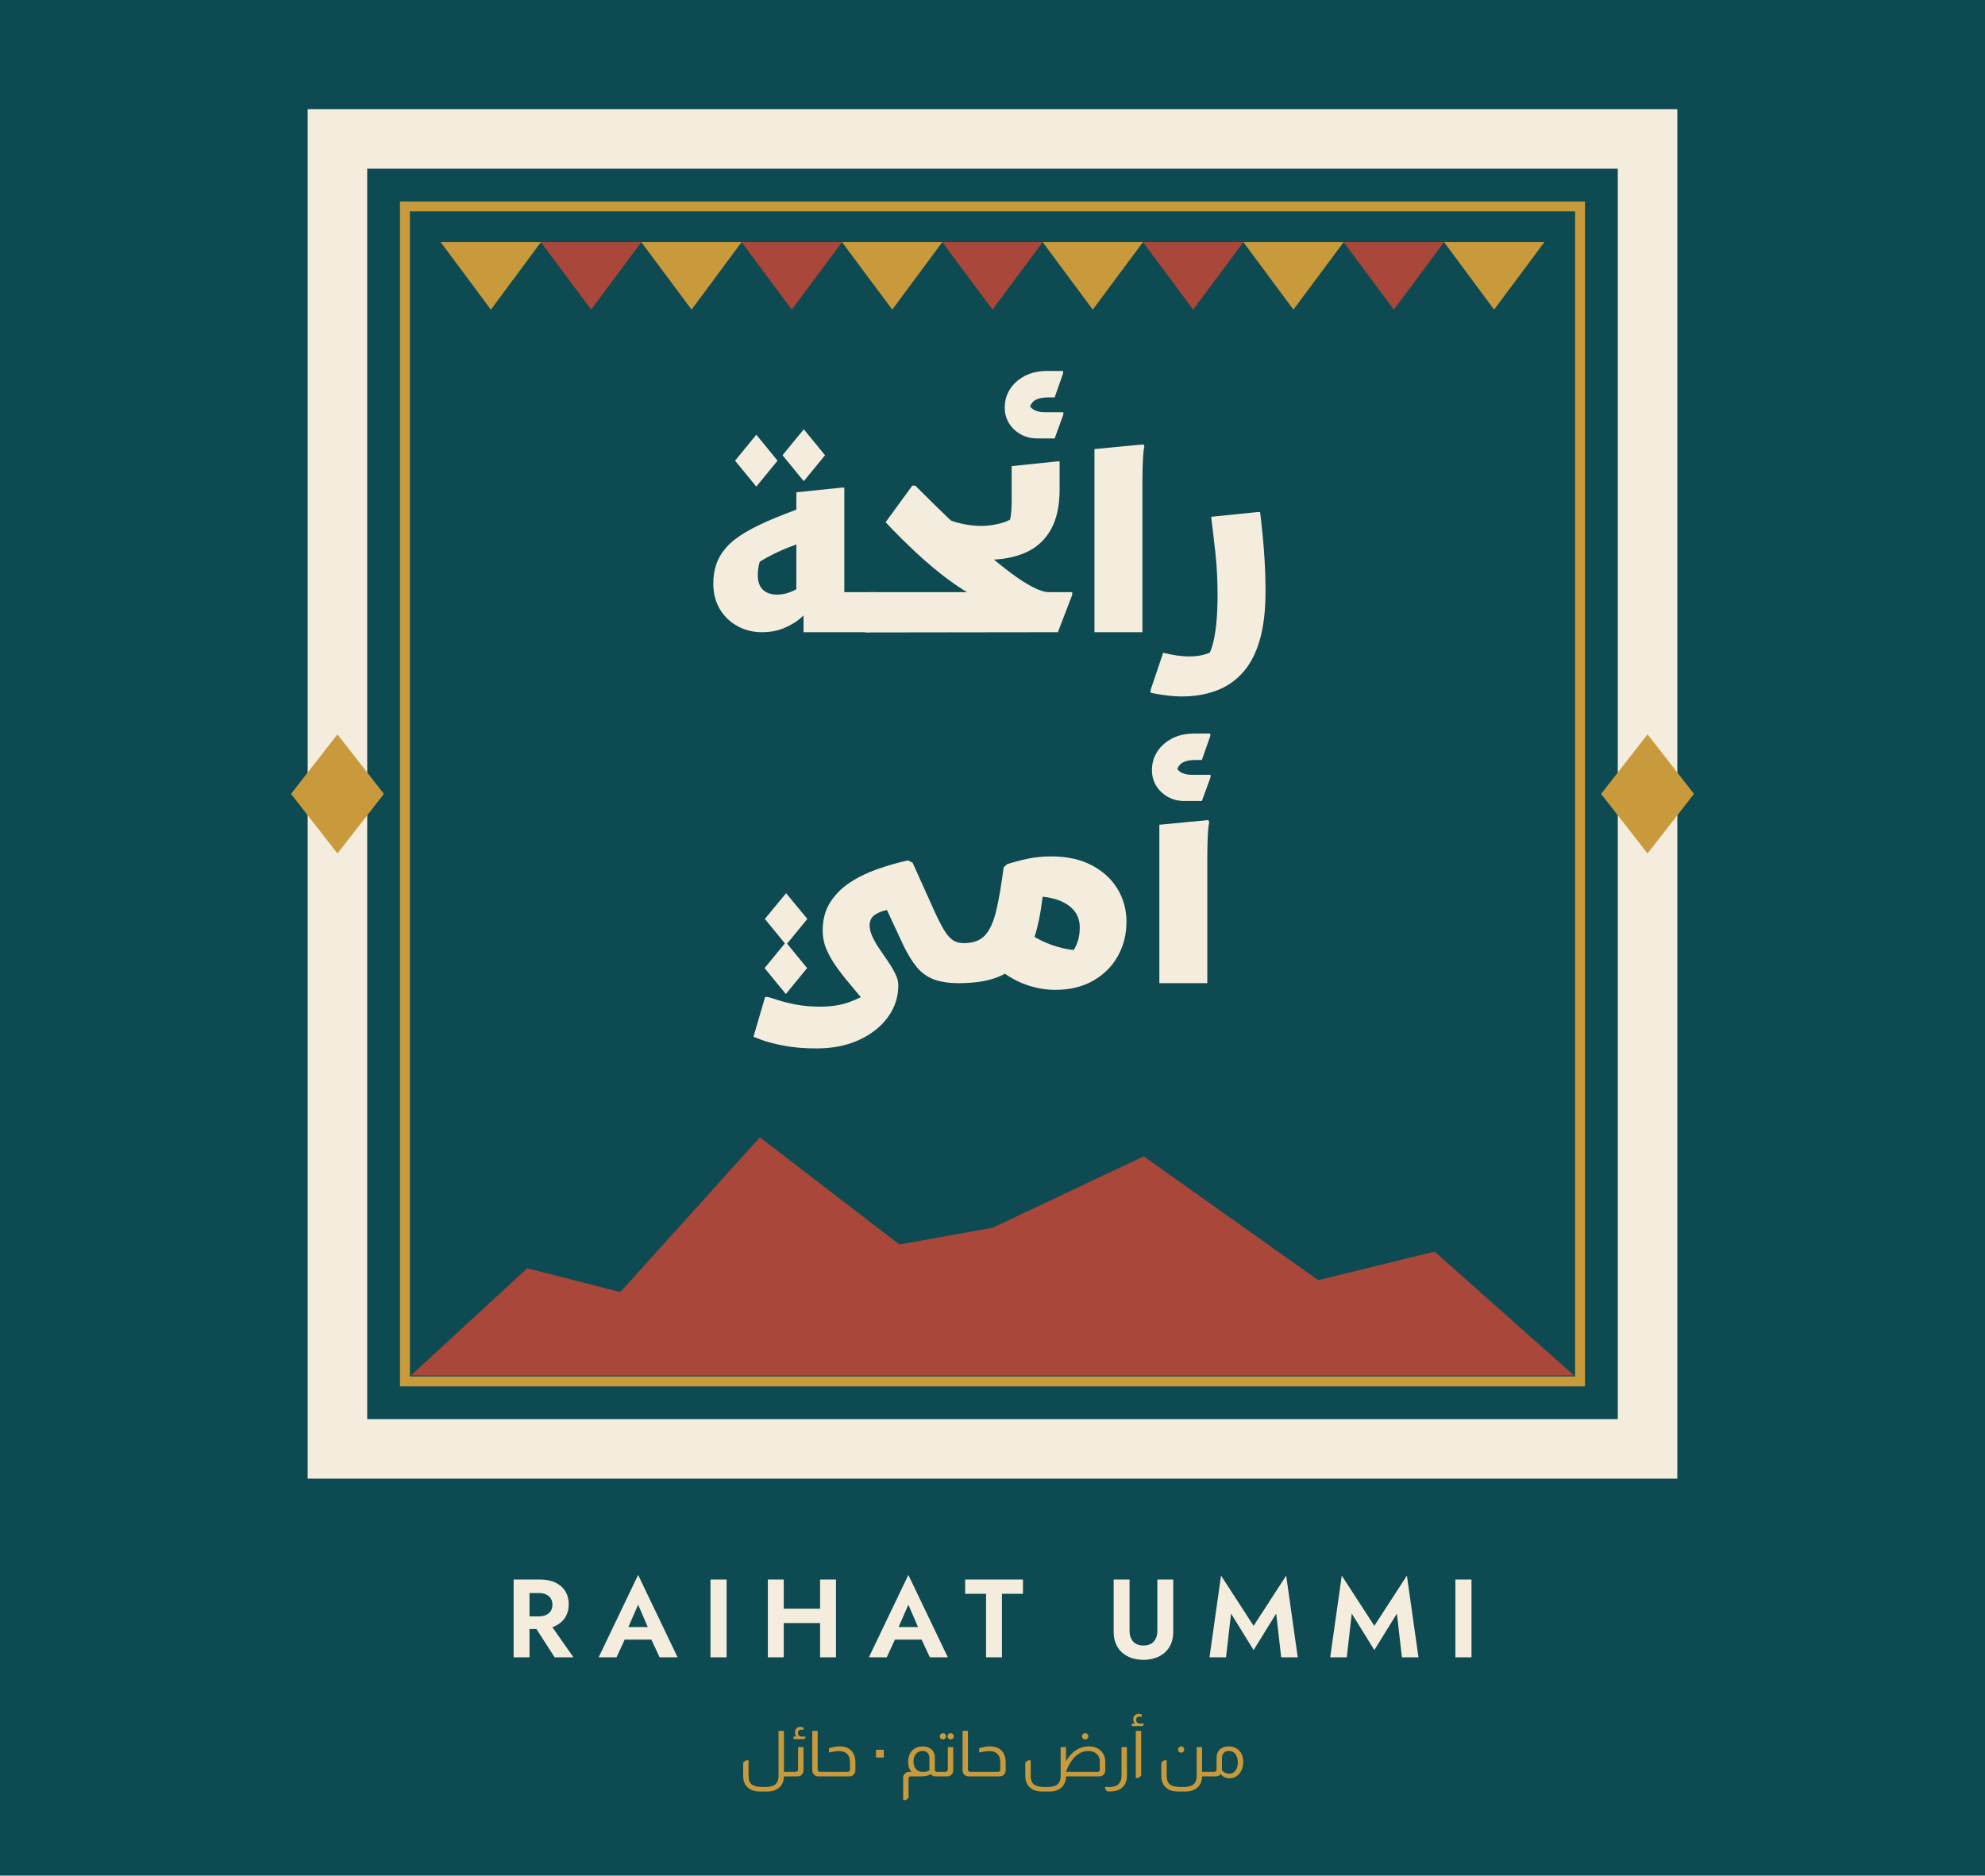
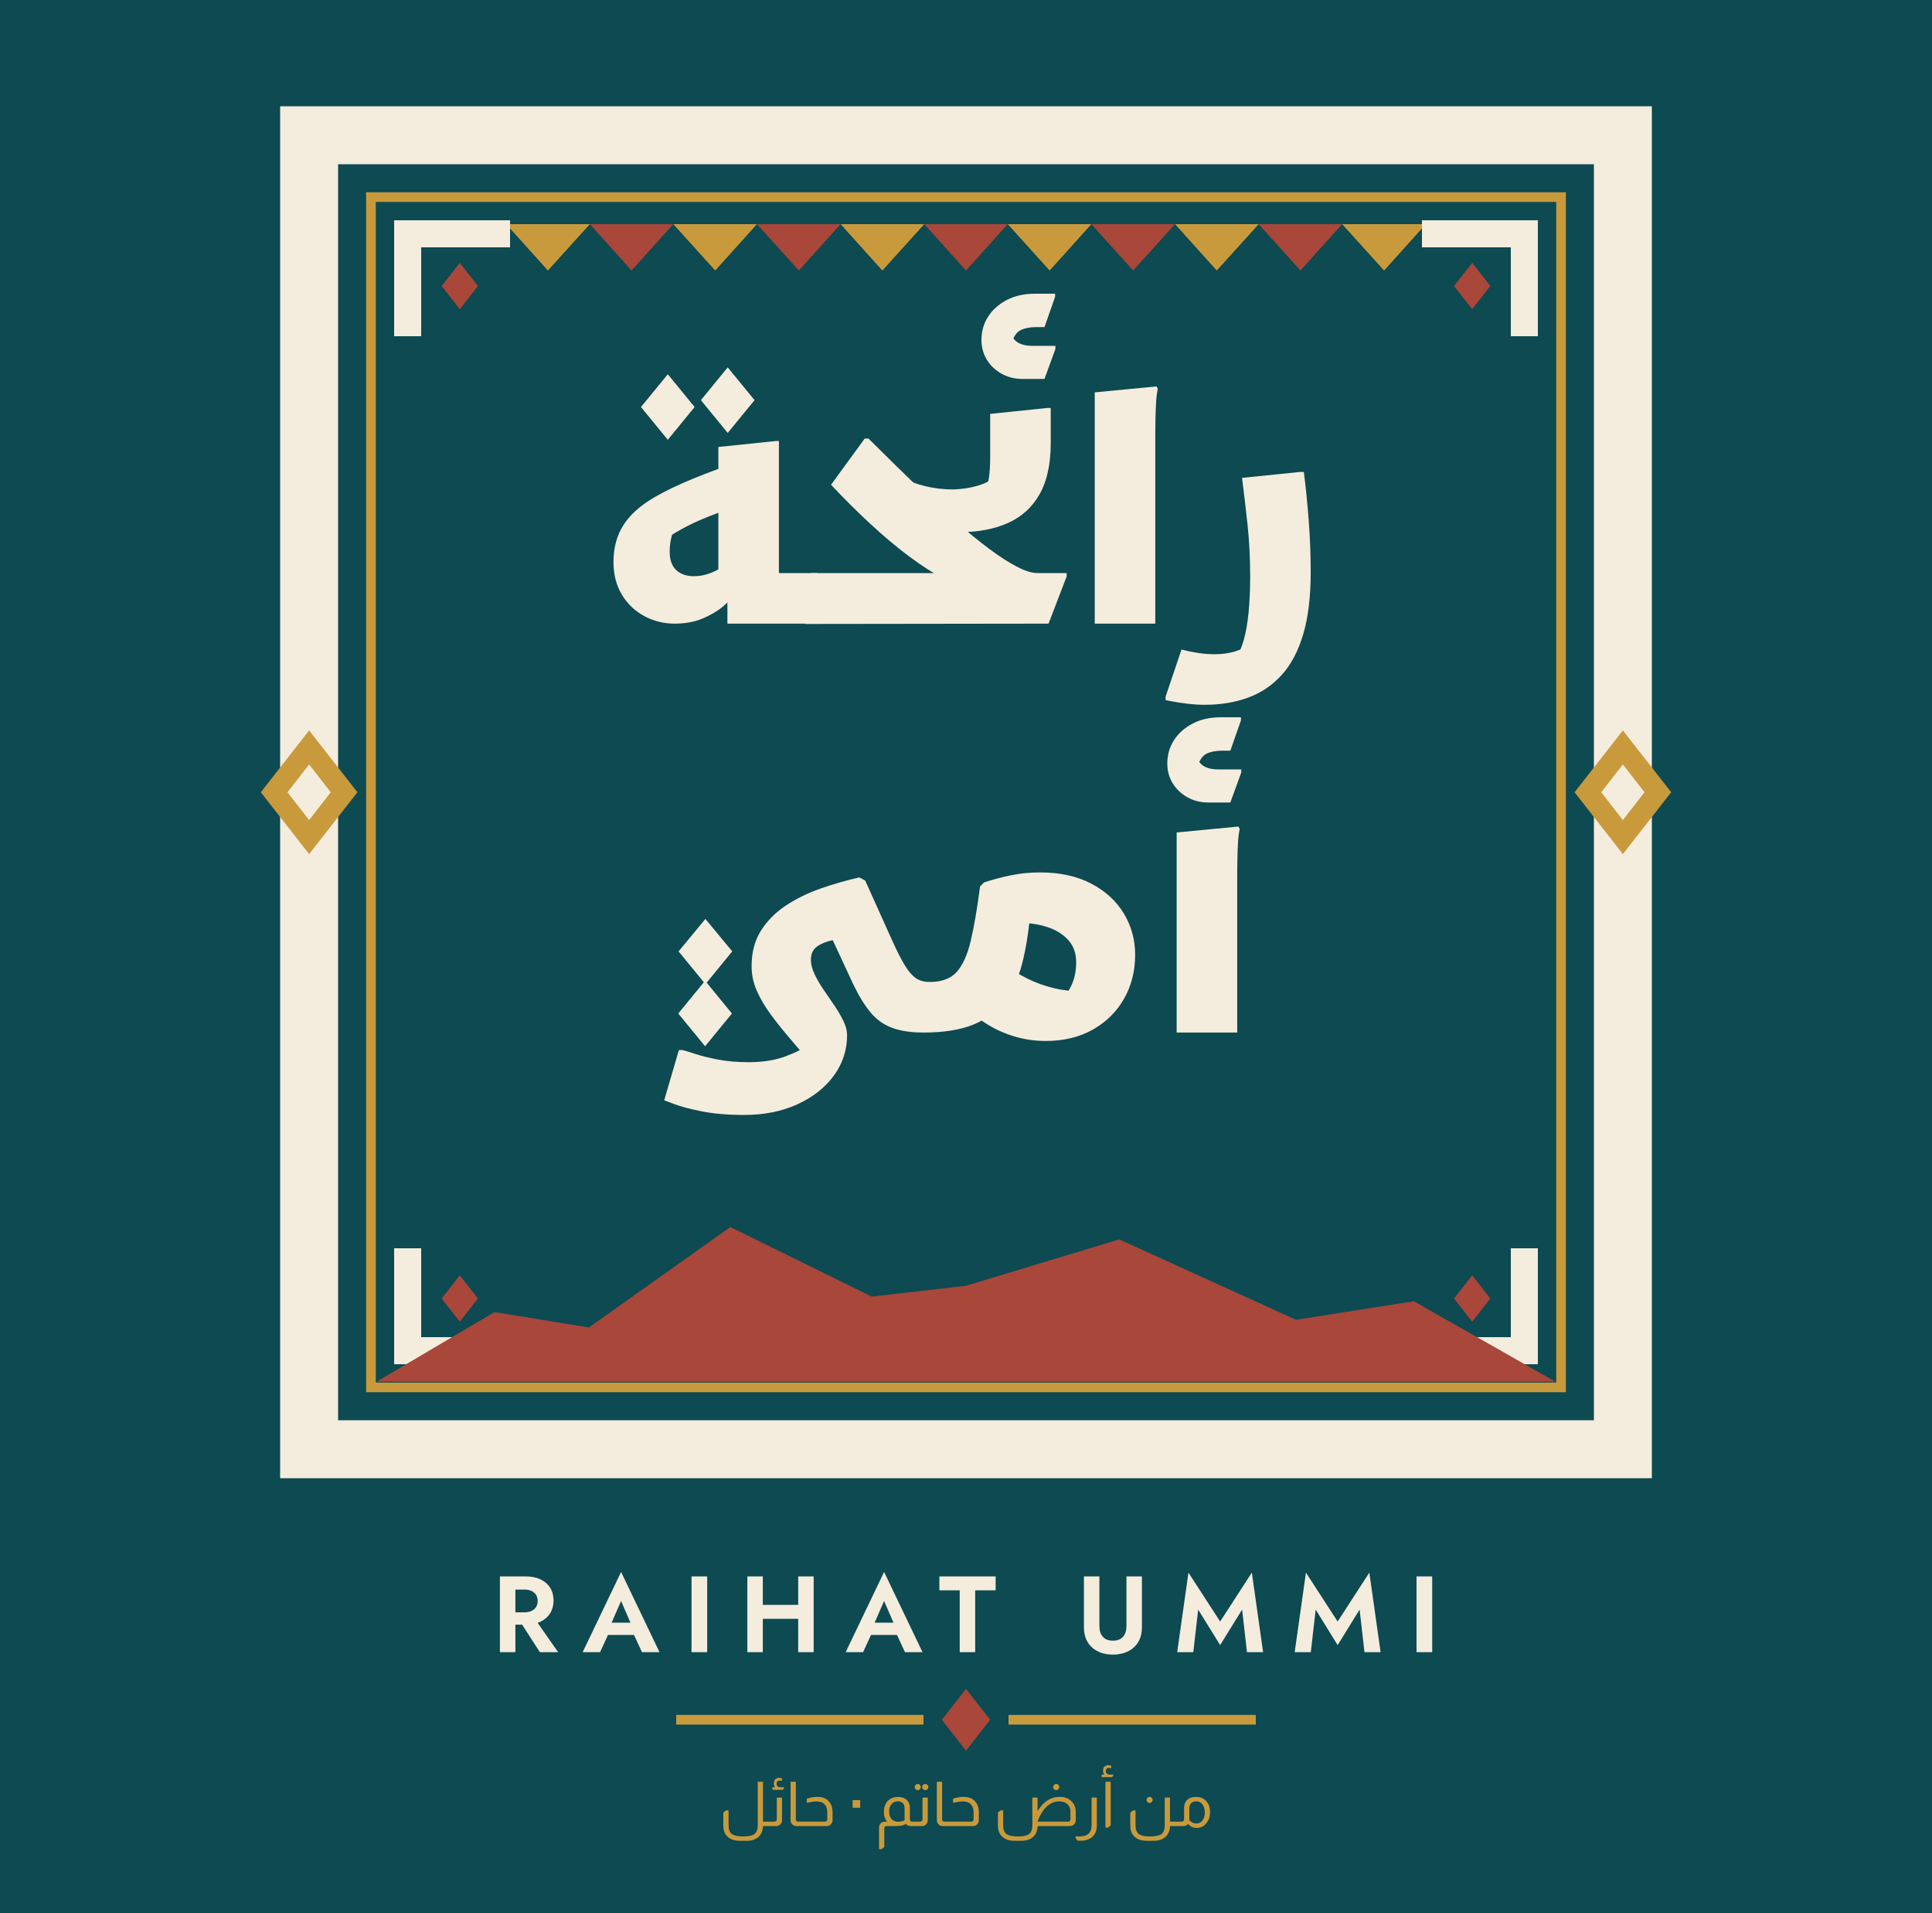
- <svg xmlns="http://www.w3.org/2000/svg" viewBox="0 0 1000 945" width="1000" height="945">
-   <rect width="1000" height="945" fill="#0D4A52" />
-   <rect x="170" y="70" width="660" height="660" fill="none" stroke="#F4ECDD" stroke-width="30" />
-   <rect x="204" y="104" width="592" height="592" fill="none" stroke="#C99A3C" stroke-width="5" />
-   <polygon points="222.0,122.0 272.5,122.0 247.3,156.0" fill="#C99A3C" />
-   <polygon points="272.5,122.0 323.1,122.0 297.8,156.0" fill="#A8473A" />
-   <polygon points="323.1,122.0 373.6,122.0 348.4,156.0" fill="#C99A3C" />
-   <polygon points="373.6,122.0 424.2,122.0 398.9,156.0" fill="#A8473A" />
-   <polygon points="424.2,122.0 474.7,122.0 449.5,156.0" fill="#C99A3C" />
-   <polygon points="474.7,122.0 525.3,122.0 500.0,156.0" fill="#A8473A" />
-   <polygon points="525.3,122.0 575.8,122.0 550.5,156.0" fill="#C99A3C" />
-   <polygon points="575.8,122.0 626.4,122.0 601.1,156.0" fill="#A8473A" />
-   <polygon points="626.4,122.0 676.9,122.0 651.6,156.0" fill="#C99A3C" />
-   <polygon points="676.9,122.0 727.5,122.0 702.2,156.0" fill="#A8473A" />
-   <polygon points="727.5,122.0 778.0,122.0 752.7,156.0" fill="#C99A3C" />
-   <polygon points="207.0,693.0 265.6,639.0 312.5,651.0 382.8,573.0 453.1,627.0 500.0,618.6 576.2,582.6 664.1,645.0 722.7,630.6 793.0,693.0" fill="#A8473A" />
-   <path d="M408.285 291.63Q403.553 295.864 399.506 297.732Q395.458 299.6 391.474 299.6Q386.991 299.6 384.375 297.172Q381.76 294.743 381.76 289.762Q381.76 286.525 382.632 283.411Q383.504 280.298 385.247 277.808L376.779 287.272Q381.511 283.536 386.555 280.796Q391.598 278.057 396.766 276.002Q401.934 273.947 407.04 272.204L412.519 252.777Q400.066 257.011 390.975 260.747Q381.885 264.483 375.721 268.094Q369.557 271.706 366.008 275.691Q362.458 279.675 360.902 284.158Q359.345 288.642 359.345 293.996Q359.345 301.468 362.708 307.009Q366.07 312.551 371.674 315.54Q377.277 318.528 383.753 318.528Q389.979 318.528 394.774 316.536Q399.568 314.543 402.806 311.866Q406.043 309.189 407.413 306.823ZM438.296 318.528 440.787 316.038V298.355H415.508L425.345 308.068V245.679H423.975L401.187 248.045V306.574L404.798 300.721V318.528ZM404.923 242.442 394.213 229.366 404.923 216.291 415.632 229.366ZM381.013 245.181 370.304 232.106 381.013 219.03 391.723 232.106Z" fill="#F4ECDD" />
-   <path d="M528.579 298.355H540.16V299.725L532.938 318.528L435.806 318.653V300.845L438.296 298.355H496.949L491.968 301.094Q484.87 297.358 477.211 291.63Q469.553 285.902 461.645 278.555Q453.738 271.208 446.142 263.113L459.591 244.683H461.085Q465.942 249.54 471.919 255.392Q477.896 261.245 484.309 267.285Q490.723 273.325 497.198 278.928Q503.674 284.532 509.526 288.891Q515.379 293.249 520.298 295.802Q525.217 298.355 528.579 298.355Z" fill="#F4ECDD" />
-   <path d="M483.625 279.8 474.16 260.0Q478.27 262.366 483.687 263.674Q489.104 264.981 494.708 264.981Q500.436 264.857 505.479 263.238Q510.523 261.619 513.387 258.257L513.511 266.475L506.04 265.977Q508.53 263.985 509.091 260.685Q509.651 257.385 509.651 251.906V234.845L532.44 232.479H533.809V246.551Q533.809 259.004 529.389 266.849Q524.968 274.694 516.749 278.368Q508.53 282.042 497.323 282.042Q493.96 282.042 490.598 281.419Q487.236 280.796 483.625 279.8ZM506.164 205.332Q506.164 200.226 508.779 196.117Q511.394 192.008 516.189 189.455Q520.983 186.902 527.583 186.902H535.553V188.147L531.319 200.226H527.957Q524.345 200.226 521.855 201.409Q519.364 202.592 518.119 206.951L517.745 202.468Q518.866 205.457 521.045 206.577Q523.225 207.698 526.213 207.698H535.677V208.943L531.319 220.898H522.477Q517.87 220.898 514.134 218.781Q510.398 216.664 508.281 213.177Q506.164 209.691 506.164 205.332Z" fill="#F4ECDD" />
-   <path d="M551.368 226.253 576.025 223.887 576.523 224.883Q576.025 227.125 575.838 230.487Q575.651 233.849 575.589 237.336Q575.526 240.823 575.526 243.313V318.528H551.368Z" fill="#F4ECDD" />
-   <path d="M585.987 328.864Q589.349 329.736 592.711 330.234Q596.074 330.732 599.187 330.732Q604.043 330.732 607.717 329.487Q611.391 328.242 612.76 327.121L607.281 332.6Q609.523 329.736 610.83 325.066Q612.138 320.396 612.76 313.983Q613.383 307.57 613.383 299.725Q613.383 288.766 612.325 278.928Q611.266 269.091 610.145 260.374L633.308 258.008H634.802Q635.923 266.6 636.732 277.123Q637.542 287.645 637.542 297.981Q637.542 312.675 634.553 322.762Q631.564 332.849 625.96 339.013Q620.357 345.177 612.574 348.042Q604.791 350.906 595.202 350.906Q591.964 350.906 588.353 350.47Q584.742 350.034 582.189 349.536Q579.636 349.038 579.636 349.038V347.668Z" fill="#F4ECDD" />
-   <path d="M483.064 495.358Q475.592 495.358 470.549 493.491Q465.506 491.623 461.957 487.389Q458.408 483.155 455.045 476.181L441.721 447.54L454.174 457.253Q450.189 457.751 446.515 458.56Q442.842 459.37 440.475 461.113Q438.109 462.857 438.109 466.343Q438.109 468.958 439.542 472.009Q440.974 475.06 443.153 478.236Q445.332 481.411 447.449 484.525Q449.566 487.638 451.06 490.689Q452.555 493.74 452.555 496.355Q452.555 505.321 447.262 512.543Q441.97 519.766 432.692 524.0Q423.415 528.234 411.46 528.234Q401.747 528.234 394.587 526.802Q387.426 525.37 383.504 523.875Q379.581 522.381 379.581 522.381L385.434 502.332H386.804Q388.423 502.706 391.972 503.889Q395.521 505.072 401.0 506.13Q406.479 507.189 413.204 507.189Q421.672 507.189 427.898 504.885Q434.125 502.581 437.985 499.842L438.608 508.434Q434.249 502.955 429.953 497.974Q425.657 492.992 422.17 488.26Q418.683 483.528 416.566 478.796Q414.449 474.064 414.449 468.834Q414.449 460.615 418.185 454.7Q421.921 448.785 428.147 444.675Q434.374 440.566 442.032 437.889Q449.691 435.211 457.411 433.468L459.777 434.713L470.487 458.498Q473.351 464.849 475.53 468.46Q477.709 472.072 479.951 473.628Q482.192 475.185 485.555 475.185V492.868ZM396.019 476.057 385.309 462.981 396.019 450.03 406.728 462.981ZM395.894 500.838 385.185 487.762 395.894 474.687 406.604 487.762Z" fill="#F4ECDD" />
-   <path d="M529.513 431.475Q541.468 431.475 549.998 435.958Q558.528 440.442 563.011 447.913Q567.494 455.385 567.494 464.351Q567.494 474.064 563.074 481.847Q558.653 489.63 550.621 494.175Q542.589 498.721 531.755 498.721Q524.781 498.721 518.119 496.542Q511.457 494.362 505.666 490.191Q499.875 486.019 495.392 479.668L513.325 465.97Q516.811 469.581 521.855 472.445Q526.898 475.309 532.377 476.928Q537.857 478.547 542.838 478.796Q545.079 478.921 546.138 478.921Q547.196 478.921 547.943 478.796L536.611 485.396Q539.475 481.536 541.717 477.24Q543.958 472.943 543.958 467.34Q543.958 461.985 540.845 458.498Q537.732 455.011 532.44 453.268Q527.147 451.525 520.672 451.649L525.653 447.664Q524.657 459.121 522.353 468.025Q520.049 476.928 515.379 482.968Q510.709 489.008 502.926 492.183Q495.143 495.358 483.064 495.358V477.675L485.555 475.185Q492.653 475.185 496.264 471.2Q499.875 467.215 501.868 458.872Q503.86 450.528 505.604 437.079L507.223 435.46Q512.079 433.842 517.745 432.658Q523.411 431.475 529.513 431.475Z" fill="#F4ECDD" />
-   <path d="M584.057 415.536 608.713 413.17 609.211 414.166Q608.713 416.408 608.526 419.77Q608.34 423.132 608.277 426.619Q608.215 430.106 608.215 432.596V495.358H584.057ZM580.321 388.015Q580.321 382.909 582.936 378.8Q585.551 374.691 590.345 372.138Q595.14 369.585 601.74 369.585H609.709V370.83L605.475 382.909H602.113Q598.502 382.909 596.011 384.092Q593.521 385.275 592.275 389.634L591.902 385.151Q593.023 388.14 595.202 389.26Q597.381 390.381 600.37 390.381H609.834V391.626L605.475 403.581H596.634Q592.026 403.581 588.291 401.464Q584.555 399.347 582.438 395.86Q580.321 392.374 580.321 388.015Z" fill="#F4ECDD" />
-   <polygon points="170.0,370.0 193.4,400.0 170.0,430.0 146.6,400.0" fill="#C99A3C" />
-   <polygon points="830.0,370.0 853.4,400.0 830.0,430.0 806.6,400.0" fill="#C99A3C" />
-   <path d="M267.656 816.744 279.416 835.0H288.88L276.112 816.744ZM258.752 795.8V835.0H266.76V795.8ZM263.624 802.632H271.408Q273.536 802.632 275.076 803.332Q276.616 804.032 277.456 805.348Q278.296 806.664 278.296 808.512Q278.296 810.36 277.456 811.676Q276.616 812.992 275.076 813.692Q273.536 814.392 271.408 814.392H263.624V820.776H271.912Q276.56 820.776 279.808 819.208Q283.056 817.64 284.792 814.812Q286.528 811.984 286.528 808.288Q286.528 804.536 284.792 801.736Q283.056 798.936 279.808 797.368Q276.56 795.8 271.912 795.8H263.624ZM311.224 826.096H331.944L330.992 819.768H312.176ZM321.472 808.512 327.352 822.12 327.24 824.136 332.28 835.0H341.352L321.472 793.504L301.592 835.0H310.608L315.76 823.8L315.592 822.008ZM357.928 795.8V835.0H366.048V795.8ZM389.456 817.752H418.24V810.528H389.456ZM413.144 795.8V835.0H421.152V795.8ZM386.824 795.8V835.0H394.832V795.8ZM447.36 826.096H468.08L467.128 819.768H448.312ZM457.608 808.512 463.488 822.12 463.376 824.136 468.416 835.0H477.488L457.608 793.504L437.728 835.0H446.744L451.896 823.8L451.728 822.008ZM486.224 803.024H496.752V835.0H504.76V803.024H515.344V795.8H486.224ZM561.04 795.8V822.12Q561.04 825.592 562.16 828.224Q563.28 830.856 565.296 832.648Q567.312 834.44 570.056 835.364Q572.8 836.288 576.048 836.288Q579.24 836.288 581.984 835.364Q584.728 834.44 586.772 832.648Q588.816 830.856 589.936 828.224Q591.056 825.592 591.056 822.12V795.8H583.048V821.616Q583.048 824.976 581.284 827.02Q579.52 829.064 576.048 829.064Q572.576 829.064 570.812 827.02Q569.048 824.976 569.048 821.616V795.8ZM620.176 812.992 631.544 831.36 642.912 812.992 645.432 835.0H653.776L647.952 793.84L631.544 819.152L615.136 793.84L609.312 835.0H617.656ZM680.992 812.992 692.36 831.36 703.728 812.992 706.248 835.0H714.592L708.768 793.84L692.36 819.152L675.952 793.84L670.128 835.0H678.472ZM733.184 795.8V835.0H741.304V795.8Z" fill="#F4ECDD" />
-   <path d="M394.928 872.088V892.728H396.56V895.0H394.928Q394.832 898.616 392.592 900.632Q390.32 902.648 386.448 902.648H382.896Q379.088 902.648 376.816 900.696Q374.384 898.616 374.384 894.712V888.024L375.76 886.904H377.104V894.648Q377.104 897.848 378.784 899.112Q380.464 900.376 384.656 900.376Q388.656 900.376 390.288 899.288Q392.208 897.976 392.208 894.648V872.088ZM401.168 874.936Q400.528 874.104 400.528 872.92Q400.528 871.608 401.248 870.84Q401.968 870.072 403.216 870.072Q403.952 870.072 404.752 870.328V871.64Q404.144 871.48 403.6 871.48Q401.968 871.48 401.968 873.176Q401.968 873.816 402.352 874.328Q402.864 874.936 403.728 874.936H405.776V875.48L405.168 876.248H399.792V874.936ZM404.784 880.28V891.96Q404.784 893.144 404.016 894.008Q403.152 895.0 401.872 895.0H396.304V892.728H400.848Q401.392 892.728 401.744 892.344Q402.064 892.024 402.064 891.512V880.28ZM411.92 872.088V891.512Q411.92 892.024 412.24 892.376Q412.592 892.728 413.136 892.728H413.552V895.0H412.08Q411.056 895.0 410.288 894.328Q409.2 893.4 409.2 891.96V872.088ZM417.584 880.824Q420.528 879.896 423.088 879.896Q427.056 879.896 429.136 882.36Q430.928 884.472 430.928 887.896V891.96Q430.928 893.048 430.256 893.88Q429.424 895.0 428.048 895.0H413.328V892.728H426.992Q428.208 892.728 428.208 891.512V887.8Q428.208 885.304 426.896 883.864Q425.456 882.264 422.704 882.264Q421.04 882.264 417.584 882.968ZM445.232 881.592V885.528H441.328V881.592ZM459.216 892.728Q457.488 890.904 457.488 887.576Q457.584 883.8 459.76 881.752Q461.68 879.992 464.816 879.928Q467.44 879.928 469.04 881.24Q470.96 882.776 470.96 885.72V891.512Q470.96 892.088 471.28 892.408Q471.536 892.696 471.888 892.728H471.984V895.0H471.184Q470.64 895.0 470.16 894.808Q469.456 894.584 468.88 893.88Q468.016 894.456 466.864 894.744Q465.776 895.0 463.6 895.0H458.928Q457.712 895.0 457.712 896.216V905.816L456.336 906.936H454.992V895.736Q454.992 894.424 455.92 893.528Q456.784 892.728 457.904 892.728ZM468.208 885.72Q468.208 884.28 467.408 883.288Q466.448 882.2 464.752 882.2Q462.736 882.2 461.472 883.656Q460.208 885.112 460.208 887.448Q460.208 889.976 461.456 891.368Q462.704 892.76 465.008 892.76Q466.96 892.76 468.208 891.992ZM475.024 873.24Q475.696 873.24 476.144 873.704Q476.592 874.168 476.592 874.808Q476.592 875.48 476.144 875.944Q475.696 876.408 475.024 876.408Q474.384 876.408 473.92 875.944Q473.456 875.48 473.456 874.808Q473.456 874.168 473.92 873.704Q474.384 873.24 475.024 873.24ZM478.928 873.24Q479.568 873.24 480.032 873.704Q480.496 874.168 480.496 874.808Q480.496 875.48 480.032 875.944Q479.568 876.408 478.928 876.408Q478.256 876.408 477.792 875.944Q477.328 875.48 477.328 874.808Q477.328 874.168 477.792 873.704Q478.256 873.24 478.928 873.24ZM480.208 880.28V891.96Q480.208 893.144 479.44 894.008Q478.576 895.0 477.296 895.0H471.728V892.728H476.272Q476.816 892.728 477.168 892.344Q477.488 892.024 477.488 891.512V880.28ZM487.632 872.088V891.512Q487.632 892.024 487.952 892.376Q488.304 892.728 488.848 892.728H489.264V895.0H487.792Q486.768 895.0 486.0 894.328Q484.912 893.4 484.912 891.96V872.088ZM493.296 880.824Q496.24 879.896 498.8 879.896Q502.768 879.896 504.848 882.36Q506.64 884.472 506.64 887.896V891.96Q506.64 893.048 505.968 893.88Q505.136 895.0 503.76 895.0H489.04V892.728H502.704Q503.92 892.728 503.92 891.512V887.8Q503.92 885.304 502.608 883.864Q501.168 882.264 498.416 882.264Q496.752 882.264 493.296 882.968ZM546.672 873.24Q547.344 873.24 547.808 873.704Q548.272 874.168 548.272 874.808Q548.272 875.48 547.808 875.944Q547.344 876.408 546.672 876.408Q546.032 876.408 545.568 875.944Q545.104 875.48 545.104 874.808Q545.104 874.168 545.568 873.704Q546.032 873.24 546.672 873.24ZM537.04 887.32Q541.424 879.896 548.592 879.896Q552.4 879.896 554.704 882.264Q556.816 884.408 556.816 887.704V891.96Q556.816 893.208 555.984 894.072Q555.152 895.0 553.936 895.0H537.072Q536.976 898.616 534.736 900.632Q532.464 902.648 528.592 902.648H525.04Q521.232 902.648 518.96 900.696Q516.528 898.616 516.528 894.712V888.024L517.904 886.904H519.248V894.648Q519.248 897.848 520.928 899.112Q522.608 900.376 526.832 900.376Q530.8 900.376 532.432 899.288Q534.352 897.976 534.352 894.648L534.32 880.28H537.04ZM554.064 887.416Q554.064 885.368 552.784 883.992Q551.152 882.232 548.144 882.232Q545.392 882.232 542.992 883.928Q539.28 886.552 537.04 892.728H552.88Q554.064 892.728 554.064 891.512ZM567.728 880.28V894.712Q567.728 898.264 565.712 900.312Q564.144 901.912 561.488 902.424Q560.464 902.616 559.248 902.616Q558.48 902.616 557.776 902.584L556.72 901.272V900.248Q557.648 900.376 558.736 900.376Q565.008 900.376 565.008 894.616V880.28ZM571.6 868.376Q570.928 867.512 570.928 866.264Q570.928 865.016 571.664 864.264Q572.4 863.512 573.616 863.512Q574.384 863.512 575.152 863.768V865.08Q574.576 864.92 574.032 864.92Q572.368 864.92 572.368 866.616Q572.368 867.224 572.784 867.736Q573.296 868.376 574.16 868.376H576.208V868.92L575.568 869.688H570.192V868.376ZM574.896 872.088V894.68L573.52 895.8H572.176V872.088ZM595.024 879.896Q595.664 879.896 596.128 880.36Q596.592 880.824 596.592 881.464Q596.592 882.136 596.128 882.6Q595.664 883.064 595.024 883.064Q594.384 883.064 593.92 882.6Q593.456 882.136 593.456 881.464Q593.456 880.824 593.92 880.36Q594.384 879.896 595.024 879.896ZM605.584 880.28V892.728H607.216V895.0H605.584Q605.488 898.808 603.024 900.824Q600.752 902.648 597.104 902.648H593.552Q590.0 902.648 587.76 900.952Q585.04 898.872 585.04 894.712V888.024L586.416 886.904H587.76V894.648Q587.76 897.848 589.44 899.112Q591.12 900.376 595.312 900.376Q599.312 900.376 600.944 899.288Q602.864 897.976 602.864 894.648V880.28ZM612.88 885.72Q612.88 882.456 615.184 880.92Q616.688 879.928 619.184 879.928Q622.224 879.928 624.272 882.008Q626.32 884.088 626.32 887.832Q626.32 891.32 624.272 893.72Q622.352 895.96 619.408 895.96Q616.656 895.96 614.928 893.88Q614.064 895.0 612.624 895.0H607.12V892.728H611.664Q612.176 892.728 612.528 892.376Q612.88 892.024 612.88 891.512ZM615.6 891.992Q617.264 893.688 619.28 893.688Q621.2 893.688 622.4 892.104Q623.6 890.52 623.6 887.992Q623.6 885.176 622.192 883.544Q621.008 882.2 619.056 882.2Q617.584 882.2 616.656 883.064Q615.6 884.056 615.6 885.72Z" fill="#C99A3C" />
+ <svg xmlns="http://www.w3.org/2000/svg" viewBox="0 0 1000 990" width="1000" height="990">
+   <rect width="1000" height="990" fill="#0D4A52" />
+   <rect x="160" y="70" width="680" height="680" fill="none" stroke="#F4ECDD" stroke-width="30" />
+   <rect x="192" y="102" width="616" height="616" fill="none" stroke="#C99A3C" stroke-width="5" />
+   <polygon points="262.0,116.0 305.3,116.0 283.6,140.0" fill="#C99A3C" />
+   <polygon points="305.3,116.0 348.5,116.0 326.9,140.0" fill="#A8473A" />
+   <polygon points="348.5,116.0 391.8,116.0 370.2,140.0" fill="#C99A3C" />
+   <polygon points="391.8,116.0 435.1,116.0 413.5,140.0" fill="#A8473A" />
+   <polygon points="435.1,116.0 478.4,116.0 456.7,140.0" fill="#C99A3C" />
+   <polygon points="478.4,116.0 521.6,116.0 500.0,140.0" fill="#A8473A" />
+   <polygon points="521.6,116.0 564.9,116.0 543.3,140.0" fill="#C99A3C" />
+   <polygon points="564.9,116.0 608.2,116.0 586.5,140.0" fill="#A8473A" />
+   <polygon points="608.2,116.0 651.5,116.0 629.8,140.0" fill="#C99A3C" />
+   <polygon points="651.5,116.0 694.7,116.0 673.1,140.0" fill="#A8473A" />
+   <polygon points="694.7,116.0 738.0,116.0 716.4,140.0" fill="#C99A3C" />
+   <polygon points="204.0,114.0 264.0,114.0 264.0,128.0 218.0,128.0 218.0,174.0 204.0,174.0" fill="#F4ECDD" />
+   <polygon points="238.0,136.0 247.4,148.0 238.0,160.0 228.6,148.0" fill="#A8473A" />
+   <polygon points="796.0,114.0 736.0,114.0 736.0,128.0 782.0,128.0 782.0,174.0 796.0,174.0" fill="#F4ECDD" />
+   <polygon points="762.0,136.0 771.4,148.0 762.0,160.0 752.6,148.0" fill="#A8473A" />
+   <polygon points="204.0,706.0 264.0,706.0 264.0,692.0 218.0,692.0 218.0,646.0 204.0,646.0" fill="#F4ECDD" />
+   <polygon points="238.0,660.0 247.4,672.0 238.0,684.0 228.6,672.0" fill="#A8473A" />
+   <polygon points="796.0,706.0 736.0,706.0 736.0,692.0 782.0,692.0 782.0,646.0 796.0,646.0" fill="#F4ECDD" />
+   <polygon points="762.0,660.0 771.4,672.0 762.0,684.0 752.6,672.0" fill="#A8473A" />
+   <polygon points="195.0,715.0 256.0,679.0 304.8,687.0 378.0,635.0 451.2,671.0 500.0,665.4 579.3,641.4 670.8,683.0 731.8,673.4 805.0,715.0" fill="#A8473A" />
+   <path d="M381.029 287.851Q374.891 293.344 369.641 295.767Q364.391 298.19 359.222 298.19Q353.406 298.19 350.014 295.04Q346.622 291.89 346.622 285.428Q346.622 281.228 347.753 277.19Q348.884 273.152 351.145 269.921L340.161 282.198Q346.299 277.352 352.841 273.798Q359.383 270.244 366.087 267.579Q372.791 264.913 379.414 262.652L386.521 237.452Q370.368 242.945 358.576 247.791Q346.784 252.637 338.788 257.321Q330.792 262.006 326.188 267.175Q321.584 272.344 319.565 278.159Q317.546 283.975 317.546 290.921Q317.546 300.613 321.907 307.801Q326.269 314.989 333.538 318.866Q340.807 322.743 349.207 322.743Q357.283 322.743 363.502 320.158Q369.722 317.574 373.922 314.101Q378.121 310.628 379.898 307.559ZM419.959 322.743 423.19 319.512V296.574H390.398L403.159 309.174V228.245H401.383L371.822 231.314V307.236L376.506 299.643V322.743ZM376.668 224.045 362.776 207.084 376.668 190.122 390.56 207.084ZM345.653 227.599 331.761 210.637 345.653 193.676 359.545 210.637Z" fill="#F4ECDD" />
+   <path d="M537.072 296.574H552.095V298.351L542.726 322.743L416.728 322.905V299.805L419.959 296.574H496.042L489.581 300.128Q480.373 295.282 470.439 287.851Q460.505 280.421 450.247 270.89Q439.99 261.36 430.136 250.86L447.582 226.952H449.52Q455.82 233.252 463.574 240.845Q471.327 248.437 479.647 256.271Q487.966 264.106 496.365 271.375Q504.765 278.644 512.357 284.298Q519.95 289.951 526.33 293.263Q532.711 296.574 537.072 296.574Z" fill="#F4ECDD" />
+   <path d="M478.758 272.506 466.481 246.821Q471.812 249.891 478.839 251.587Q485.866 253.283 493.135 253.283Q500.565 253.121 507.108 251.021Q513.65 248.921 517.365 244.56L517.527 255.221L507.834 254.575Q511.065 251.99 511.792 247.71Q512.519 243.429 512.519 236.322V214.191L542.08 211.122H543.857V229.376Q543.857 245.529 538.122 255.706Q532.388 265.883 521.727 270.648Q511.065 275.413 496.527 275.413Q492.166 275.413 487.804 274.605Q483.443 273.798 478.758 272.506ZM507.996 175.907Q507.996 169.284 511.388 163.954Q514.781 158.623 521 155.311Q527.219 152 535.78 152H546.118V153.615L540.626 169.284H536.265Q531.58 169.284 528.349 170.819Q525.119 172.353 523.503 178.007L523.019 172.192Q524.473 176.069 527.3 177.523Q530.126 178.976 534.003 178.976H546.28V180.592L540.626 196.099H529.157Q523.18 196.099 518.334 193.353Q513.488 190.607 510.742 186.084Q507.996 181.561 507.996 175.907Z" fill="#F4ECDD" />
+   <path d="M566.633 203.045 598.617 199.976 599.264 201.268Q598.617 204.176 598.375 208.537Q598.133 212.899 598.052 217.422Q597.971 221.945 597.971 225.176V322.743H566.633Z" fill="#F4ECDD" />
+   <path d="M611.54 336.151Q615.902 337.281 620.263 337.927Q624.625 338.574 628.663 338.574Q634.963 338.574 639.728 336.958Q644.494 335.343 646.27 333.889L639.163 340.997Q642.071 337.281 643.767 331.224Q645.463 325.166 646.27 316.847Q647.078 308.528 647.078 298.351Q647.078 284.136 645.705 271.375Q644.332 258.613 642.878 247.306L672.924 244.237H674.862Q676.316 255.383 677.366 269.032Q678.416 282.682 678.416 296.09Q678.416 315.151 674.539 328.235Q670.662 341.32 663.393 349.316Q656.124 357.312 646.028 361.027Q635.932 364.742 623.494 364.742Q619.294 364.742 614.609 364.177Q609.925 363.612 606.613 362.965Q603.302 362.319 603.302 362.319V360.542Z" fill="#F4ECDD" />
+   <path d="M478.031 534.355Q468.339 534.355 461.797 531.932Q455.255 529.509 450.651 524.016Q446.047 518.524 441.686 509.478L424.401 472.325L440.555 484.925Q435.386 485.571 430.62 486.621Q425.855 487.671 422.786 489.932Q419.717 492.194 419.717 496.717Q419.717 500.109 421.574 504.067Q423.432 508.024 426.259 512.143Q429.086 516.263 431.832 520.301Q434.578 524.339 436.517 528.297Q438.455 532.255 438.455 535.647Q438.455 547.277 431.59 556.647Q424.724 566.016 412.69 571.508Q400.656 577.0 385.148 577.0Q372.548 577.0 363.26 575.142Q353.972 573.285 348.884 571.346Q343.795 569.408 343.795 569.408L351.387 543.401H353.164Q355.264 543.885 359.868 545.42Q364.472 546.954 371.579 548.327Q378.687 549.7 387.41 549.7Q398.394 549.7 406.471 546.712Q414.548 543.724 419.555 540.17L420.363 551.316Q414.709 544.208 409.136 537.747Q403.563 531.285 399.04 525.147Q394.517 519.009 391.771 512.87Q389.025 506.732 389.025 499.948Q389.025 489.286 393.871 481.613Q398.717 473.94 406.794 468.61Q414.871 463.279 424.805 459.806Q434.74 456.333 444.755 454.071L447.824 455.687L461.716 486.54Q465.431 494.778 468.258 499.463Q471.085 504.147 473.993 506.167Q476.9 508.186 481.262 508.186V531.124ZM365.118 509.317 351.226 492.355 365.118 475.556 379.01 492.355ZM364.956 541.462 351.064 524.501 364.956 507.54 378.848 524.501Z" fill="#F4ECDD" />
+   <path d="M538.284 451.487Q553.791 451.487 564.857 457.302Q575.922 463.117 581.737 472.81Q587.552 482.502 587.552 494.132Q587.552 506.732 581.818 516.828Q576.083 526.924 565.664 532.82Q555.245 538.716 541.192 538.716Q532.146 538.716 523.503 535.889Q514.861 533.062 507.35 527.651Q499.838 522.239 494.023 514.001L517.284 496.232Q521.807 500.917 528.349 504.632Q534.892 508.347 541.999 510.447Q549.107 512.547 555.568 512.87Q558.476 513.032 559.849 513.032Q561.222 513.032 562.191 512.87L547.491 521.432Q551.207 516.424 554.114 510.851Q557.022 505.278 557.022 498.009Q557.022 491.063 552.984 486.54Q548.945 482.017 542.08 479.756Q535.215 477.494 526.815 477.656L533.276 472.487Q531.984 487.348 528.996 498.898Q526.007 510.447 519.95 518.282Q513.892 526.116 503.796 530.235Q493.7 534.355 478.031 534.355V511.417L481.262 508.186Q490.469 508.186 495.154 503.017Q499.838 497.848 502.423 487.025Q505.008 476.202 507.269 458.756L509.369 456.656Q515.669 454.556 523.019 453.021Q530.369 451.487 538.284 451.487Z" fill="#F4ECDD" />
+   <path d="M609.036 430.81 641.021 427.741 641.667 429.033Q641.021 431.941 640.778 436.303Q640.536 440.664 640.455 445.187Q640.374 449.71 640.374 452.941V534.355H609.036ZM604.19 395.111Q604.19 388.488 607.583 383.157Q610.975 377.827 617.194 374.515Q623.413 371.204 631.975 371.204H642.313V372.819L636.821 388.488H632.459Q627.775 388.488 624.544 390.023Q621.313 391.557 619.698 397.211L619.213 391.396Q620.667 395.273 623.494 396.726Q626.321 398.18 630.198 398.18H642.474V399.796L636.821 415.303H625.352Q619.375 415.303 614.529 412.557Q609.683 409.811 606.937 405.288Q604.19 400.765 604.19 395.111Z" fill="#F4ECDD" />
+   <polygon points="160.0,378.0 185.0,410.0 160.0,442.0 135.0,410.0" fill="#C99A3C" />
+   <polygon points="160.0,395.6 171.2,410.0 160.0,424.4 148.8,410.0" fill="#F4ECDD" />
+   <polygon points="840.0,378.0 865.0,410.0 840.0,442.0 815.0,410.0" fill="#C99A3C" />
+   <polygon points="840.0,395.6 851.2,410.0 840.0,424.4 828.8,410.0" fill="#F4ECDD" />
+   <path d="M267.656 836.744 279.416 855.0H288.88L276.112 836.744ZM258.752 815.8V855.0H266.76V815.8ZM263.624 822.632H271.408Q273.536 822.632 275.076 823.332Q276.616 824.032 277.456 825.348Q278.296 826.664 278.296 828.512Q278.296 830.36 277.456 831.676Q276.616 832.992 275.076 833.692Q273.536 834.392 271.408 834.392H263.624V840.776H271.912Q276.56 840.776 279.808 839.208Q283.056 837.64 284.792 834.812Q286.528 831.984 286.528 828.288Q286.528 824.536 284.792 821.736Q283.056 818.936 279.808 817.368Q276.56 815.8 271.912 815.8H263.624ZM311.224 846.096H331.944L330.992 839.768H312.176ZM321.472 828.512 327.352 842.12 327.24 844.136 332.28 855.0H341.352L321.472 813.504L301.592 855.0H310.608L315.76 843.8L315.592 842.008ZM357.928 815.8V855.0H366.048V815.8ZM389.456 837.752H418.24V830.528H389.456ZM413.144 815.8V855.0H421.152V815.8ZM386.824 815.8V855.0H394.832V815.8ZM447.36 846.096H468.08L467.128 839.768H448.312ZM457.608 828.512 463.488 842.12 463.376 844.136 468.416 855.0H477.488L457.608 813.504L437.728 855.0H446.744L451.896 843.8L451.728 842.008ZM486.224 823.024H496.752V855.0H504.76V823.024H515.344V815.8H486.224ZM561.04 815.8V842.12Q561.04 845.592 562.16 848.224Q563.28 850.856 565.296 852.648Q567.312 854.44 570.056 855.364Q572.8 856.288 576.048 856.288Q579.24 856.288 581.984 855.364Q584.728 854.44 586.772 852.648Q588.816 850.856 589.936 848.224Q591.056 845.592 591.056 842.12V815.8H583.048V841.616Q583.048 844.976 581.284 847.02Q579.52 849.064 576.048 849.064Q572.576 849.064 570.812 847.02Q569.048 844.976 569.048 841.616V815.8ZM620.176 832.992 631.544 851.36 642.912 832.992 645.432 855.0H653.776L647.952 813.84L631.544 839.152L615.136 813.84L609.312 855.0H617.656ZM680.992 832.992 692.36 851.36 703.728 832.992 706.248 855.0H714.592L708.768 813.84L692.36 839.152L675.952 813.84L670.128 855.0H678.472ZM733.184 815.8V855.0H741.304V815.8Z" fill="#F4ECDD" />
+   <line x1="350" y1="890" x2="478" y2="890" stroke="#C99A3C" stroke-width="5" />
+   <line x1="522" y1="890" x2="650" y2="890" stroke="#C99A3C" stroke-width="5" />
+   <polygon points="500.0,874.0 512.5,890.0 500.0,906.0 487.5,890.0" fill="#A8473A" />
+   <path d="M394.928 922.088V942.728H396.56V945.0H394.928Q394.832 948.616 392.592 950.632Q390.32 952.648 386.448 952.648H382.896Q379.088 952.648 376.816 950.696Q374.384 948.616 374.384 944.712V938.024L375.76 936.904H377.104V944.648Q377.104 947.848 378.784 949.112Q380.464 950.376 384.656 950.376Q388.656 950.376 390.288 949.288Q392.208 947.976 392.208 944.648V922.088ZM401.168 924.936Q400.528 924.104 400.528 922.92Q400.528 921.608 401.248 920.84Q401.968 920.072 403.216 920.072Q403.952 920.072 404.752 920.328V921.64Q404.144 921.48 403.6 921.48Q401.968 921.48 401.968 923.176Q401.968 923.816 402.352 924.328Q402.864 924.936 403.728 924.936H405.776V925.48L405.168 926.248H399.792V924.936ZM404.784 930.28V941.96Q404.784 943.144 404.016 944.008Q403.152 945.0 401.872 945.0H396.304V942.728H400.848Q401.392 942.728 401.744 942.344Q402.064 942.024 402.064 941.512V930.28ZM411.92 922.088V941.512Q411.92 942.024 412.24 942.376Q412.592 942.728 413.136 942.728H413.552V945.0H412.08Q411.056 945.0 410.288 944.328Q409.2 943.4 409.2 941.96V922.088ZM417.584 930.824Q420.528 929.896 423.088 929.896Q427.056 929.896 429.136 932.36Q430.928 934.472 430.928 937.896V941.96Q430.928 943.048 430.256 943.88Q429.424 945.0 428.048 945.0H413.328V942.728H426.992Q428.208 942.728 428.208 941.512V937.8Q428.208 935.304 426.896 933.864Q425.456 932.264 422.704 932.264Q421.04 932.264 417.584 932.968ZM445.232 931.592V935.528H441.328V931.592ZM459.216 942.728Q457.488 940.904 457.488 937.576Q457.584 933.8 459.76 931.752Q461.68 929.992 464.816 929.928Q467.44 929.928 469.04 931.24Q470.96 932.776 470.96 935.72V941.512Q470.96 942.088 471.28 942.408Q471.536 942.696 471.888 942.728H471.984V945.0H471.184Q470.64 945.0 470.16 944.808Q469.456 944.584 468.88 943.88Q468.016 944.456 466.864 944.744Q465.776 945.0 463.6 945.0H458.928Q457.712 945.0 457.712 946.216V955.816L456.336 956.936H454.992V945.736Q454.992 944.424 455.92 943.528Q456.784 942.728 457.904 942.728ZM468.208 935.72Q468.208 934.28 467.408 933.288Q466.448 932.2 464.752 932.2Q462.736 932.2 461.472 933.656Q460.208 935.112 460.208 937.448Q460.208 939.976 461.456 941.368Q462.704 942.76 465.008 942.76Q466.96 942.76 468.208 941.992ZM475.024 923.24Q475.696 923.24 476.144 923.704Q476.592 924.168 476.592 924.808Q476.592 925.48 476.144 925.944Q475.696 926.408 475.024 926.408Q474.384 926.408 473.92 925.944Q473.456 925.48 473.456 924.808Q473.456 924.168 473.92 923.704Q474.384 923.24 475.024 923.24ZM478.928 923.24Q479.568 923.24 480.032 923.704Q480.496 924.168 480.496 924.808Q480.496 925.48 480.032 925.944Q479.568 926.408 478.928 926.408Q478.256 926.408 477.792 925.944Q477.328 925.48 477.328 924.808Q477.328 924.168 477.792 923.704Q478.256 923.24 478.928 923.24ZM480.208 930.28V941.96Q480.208 943.144 479.44 944.008Q478.576 945.0 477.296 945.0H471.728V942.728H476.272Q476.816 942.728 477.168 942.344Q477.488 942.024 477.488 941.512V930.28ZM487.632 922.088V941.512Q487.632 942.024 487.952 942.376Q488.304 942.728 488.848 942.728H489.264V945.0H487.792Q486.768 945.0 486.0 944.328Q484.912 943.4 484.912 941.96V922.088ZM493.296 930.824Q496.24 929.896 498.8 929.896Q502.768 929.896 504.848 932.36Q506.64 934.472 506.64 937.896V941.96Q506.64 943.048 505.968 943.88Q505.136 945.0 503.76 945.0H489.04V942.728H502.704Q503.92 942.728 503.92 941.512V937.8Q503.92 935.304 502.608 933.864Q501.168 932.264 498.416 932.264Q496.752 932.264 493.296 932.968ZM546.672 923.24Q547.344 923.24 547.808 923.704Q548.272 924.168 548.272 924.808Q548.272 925.48 547.808 925.944Q547.344 926.408 546.672 926.408Q546.032 926.408 545.568 925.944Q545.104 925.48 545.104 924.808Q545.104 924.168 545.568 923.704Q546.032 923.24 546.672 923.24ZM537.04 937.32Q541.424 929.896 548.592 929.896Q552.4 929.896 554.704 932.264Q556.816 934.408 556.816 937.704V941.96Q556.816 943.208 555.984 944.072Q555.152 945.0 553.936 945.0H537.072Q536.976 948.616 534.736 950.632Q532.464 952.648 528.592 952.648H525.04Q521.232 952.648 518.96 950.696Q516.528 948.616 516.528 944.712V938.024L517.904 936.904H519.248V944.648Q519.248 947.848 520.928 949.112Q522.608 950.376 526.832 950.376Q530.8 950.376 532.432 949.288Q534.352 947.976 534.352 944.648L534.32 930.28H537.04ZM554.064 937.416Q554.064 935.368 552.784 933.992Q551.152 932.232 548.144 932.232Q545.392 932.232 542.992 933.928Q539.28 936.552 537.04 942.728H552.88Q554.064 942.728 554.064 941.512ZM567.728 930.28V944.712Q567.728 948.264 565.712 950.312Q564.144 951.912 561.488 952.424Q560.464 952.616 559.248 952.616Q558.48 952.616 557.776 952.584L556.72 951.272V950.248Q557.648 950.376 558.736 950.376Q565.008 950.376 565.008 944.616V930.28ZM571.6 918.376Q570.928 917.512 570.928 916.264Q570.928 915.016 571.664 914.264Q572.4 913.512 573.616 913.512Q574.384 913.512 575.152 913.768V915.08Q574.576 914.92 574.032 914.92Q572.368 914.92 572.368 916.616Q572.368 917.224 572.784 917.736Q573.296 918.376 574.16 918.376H576.208V918.92L575.568 919.688H570.192V918.376ZM574.896 922.088V944.68L573.52 945.8H572.176V922.088ZM595.024 929.896Q595.664 929.896 596.128 930.36Q596.592 930.824 596.592 931.464Q596.592 932.136 596.128 932.6Q595.664 933.064 595.024 933.064Q594.384 933.064 593.92 932.6Q593.456 932.136 593.456 931.464Q593.456 930.824 593.92 930.36Q594.384 929.896 595.024 929.896ZM605.584 930.28V942.728H607.216V945.0H605.584Q605.488 948.808 603.024 950.824Q600.752 952.648 597.104 952.648H593.552Q590.0 952.648 587.76 950.952Q585.04 948.872 585.04 944.712V938.024L586.416 936.904H587.76V944.648Q587.76 947.848 589.44 949.112Q591.12 950.376 595.312 950.376Q599.312 950.376 600.944 949.288Q602.864 947.976 602.864 944.648V930.28ZM612.88 935.72Q612.88 932.456 615.184 930.92Q616.688 929.928 619.184 929.928Q622.224 929.928 624.272 932.008Q626.32 934.088 626.32 937.832Q626.32 941.32 624.272 943.72Q622.352 945.96 619.408 945.96Q616.656 945.96 614.928 943.88Q614.064 945.0 612.624 945.0H607.12V942.728H611.664Q612.176 942.728 612.528 942.376Q612.88 942.024 612.88 941.512ZM615.6 941.992Q617.264 943.688 619.28 943.688Q621.2 943.688 622.4 942.104Q623.6 940.52 623.6 937.992Q623.6 935.176 622.192 933.544Q621.008 932.2 619.056 932.2Q617.584 932.2 616.656 933.064Q615.6 934.056 615.6 935.72Z" fill="#C99A3C" />
</svg>
